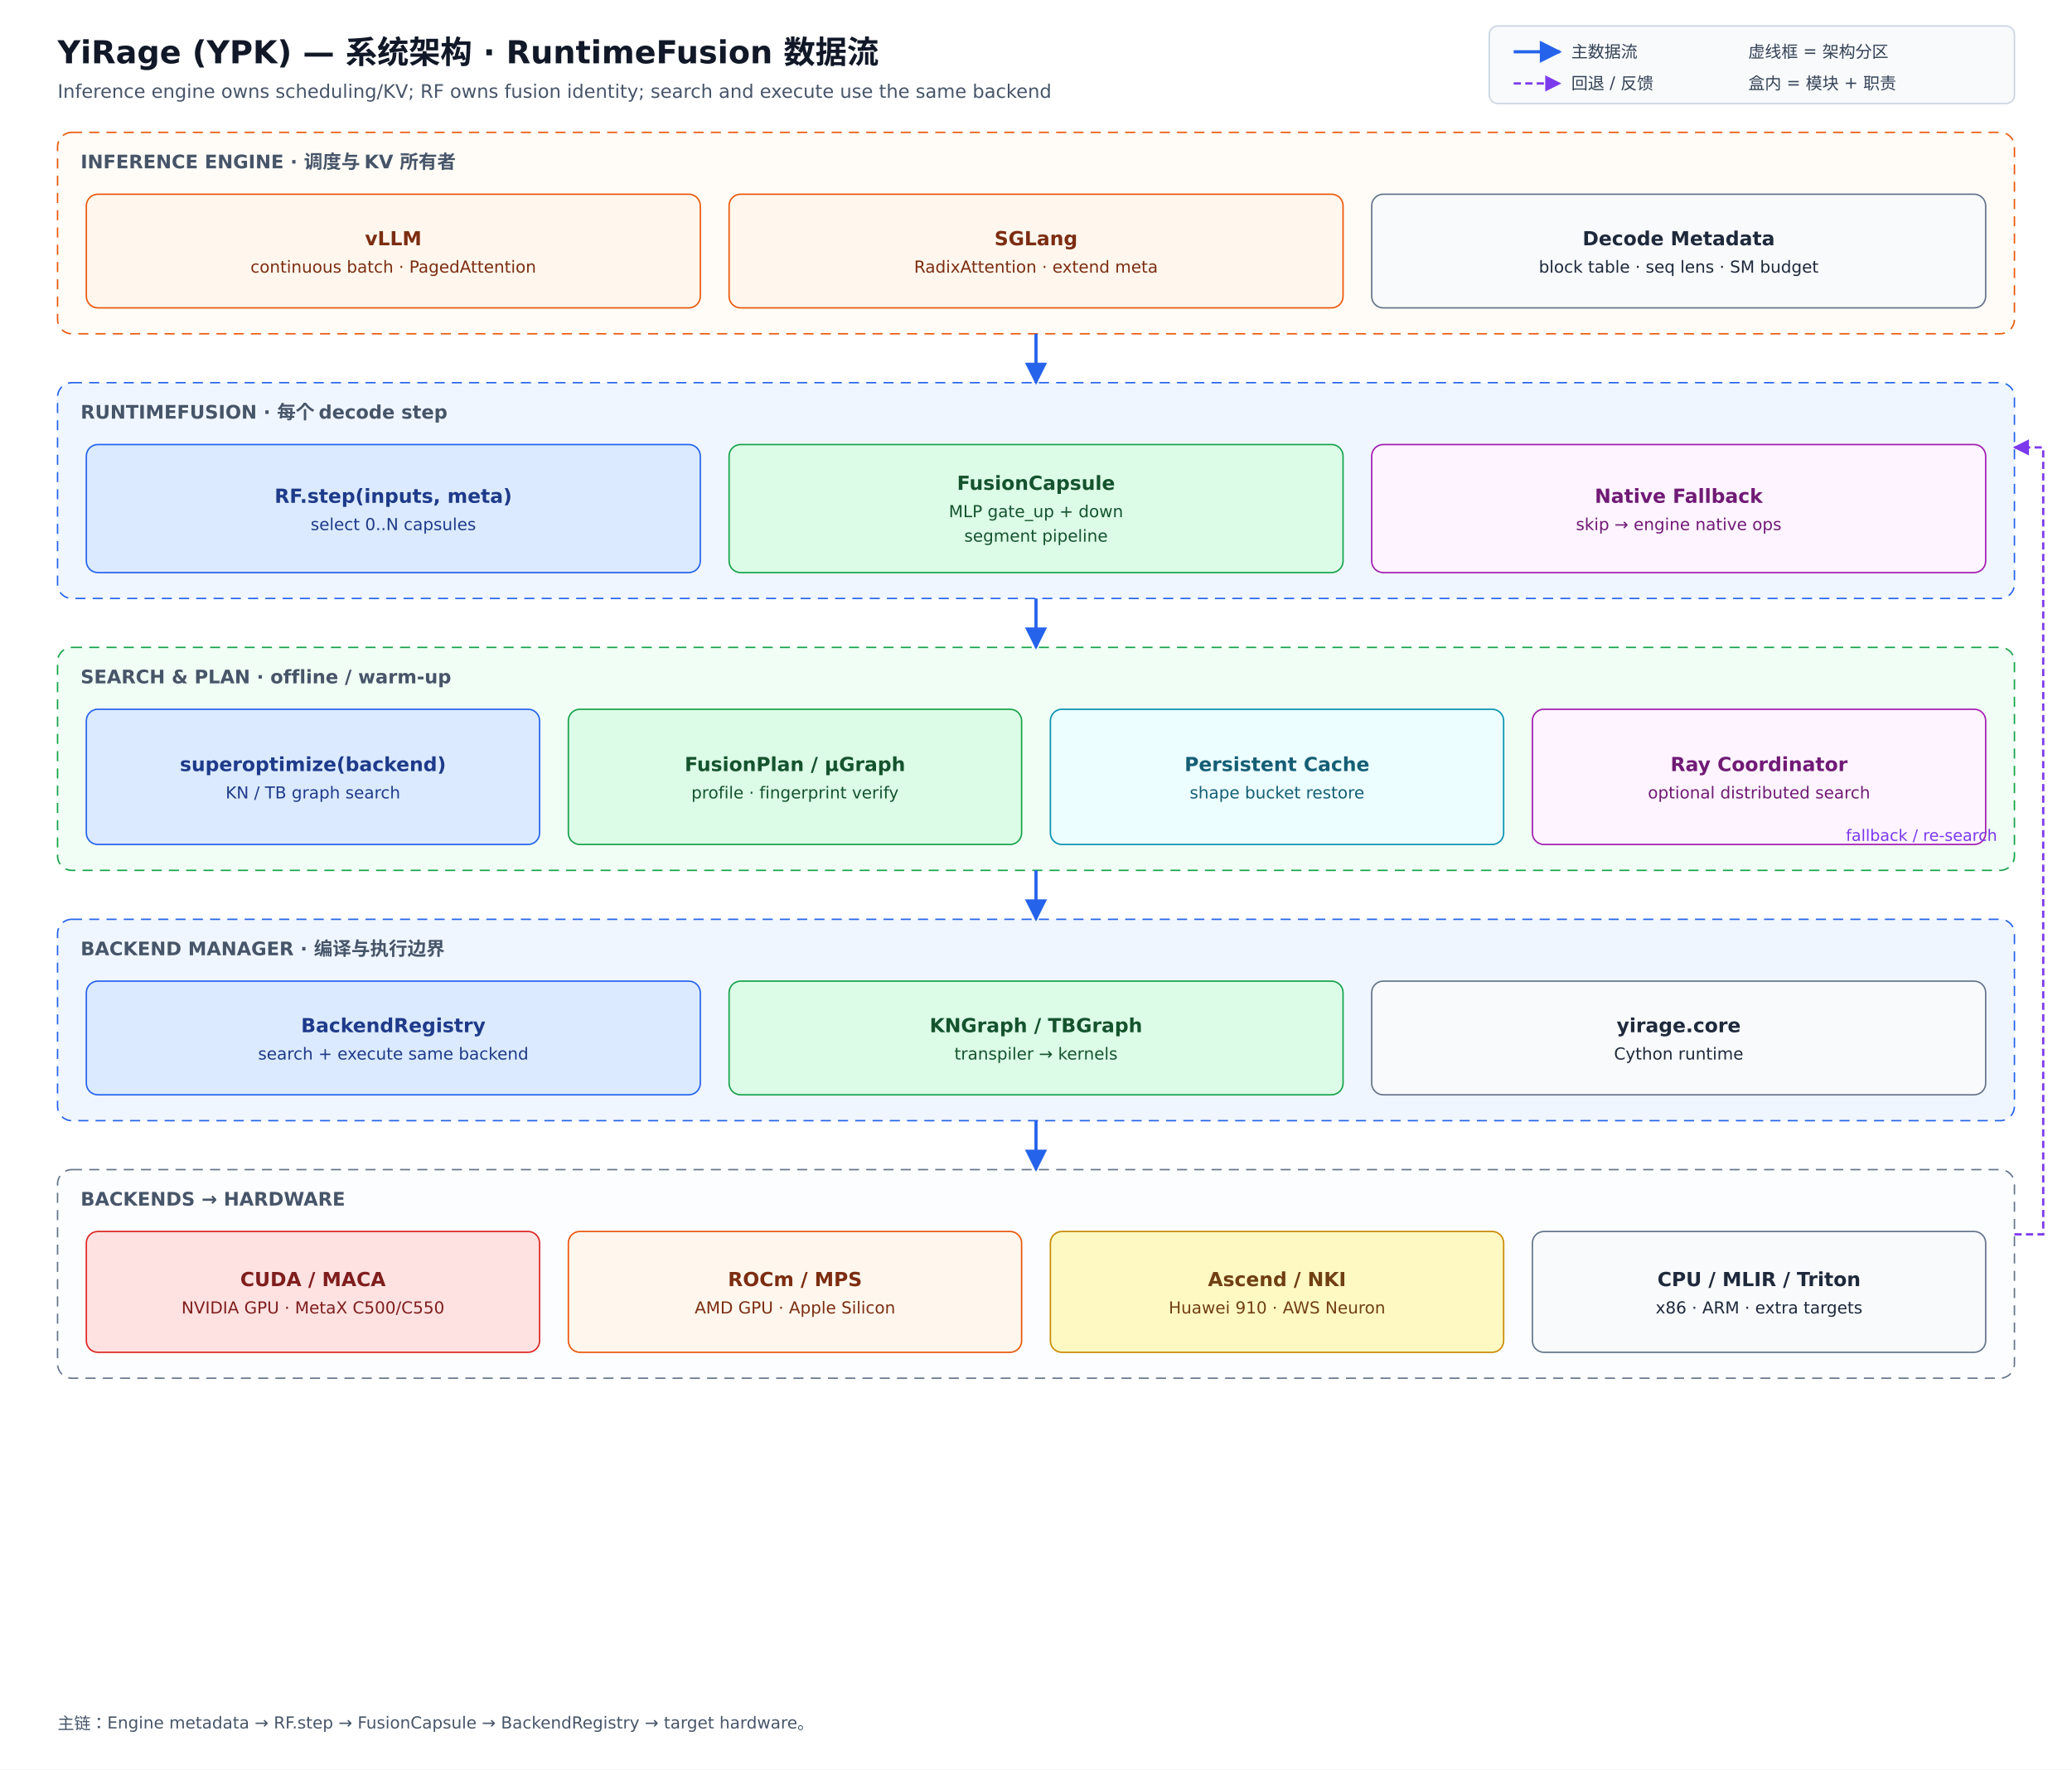
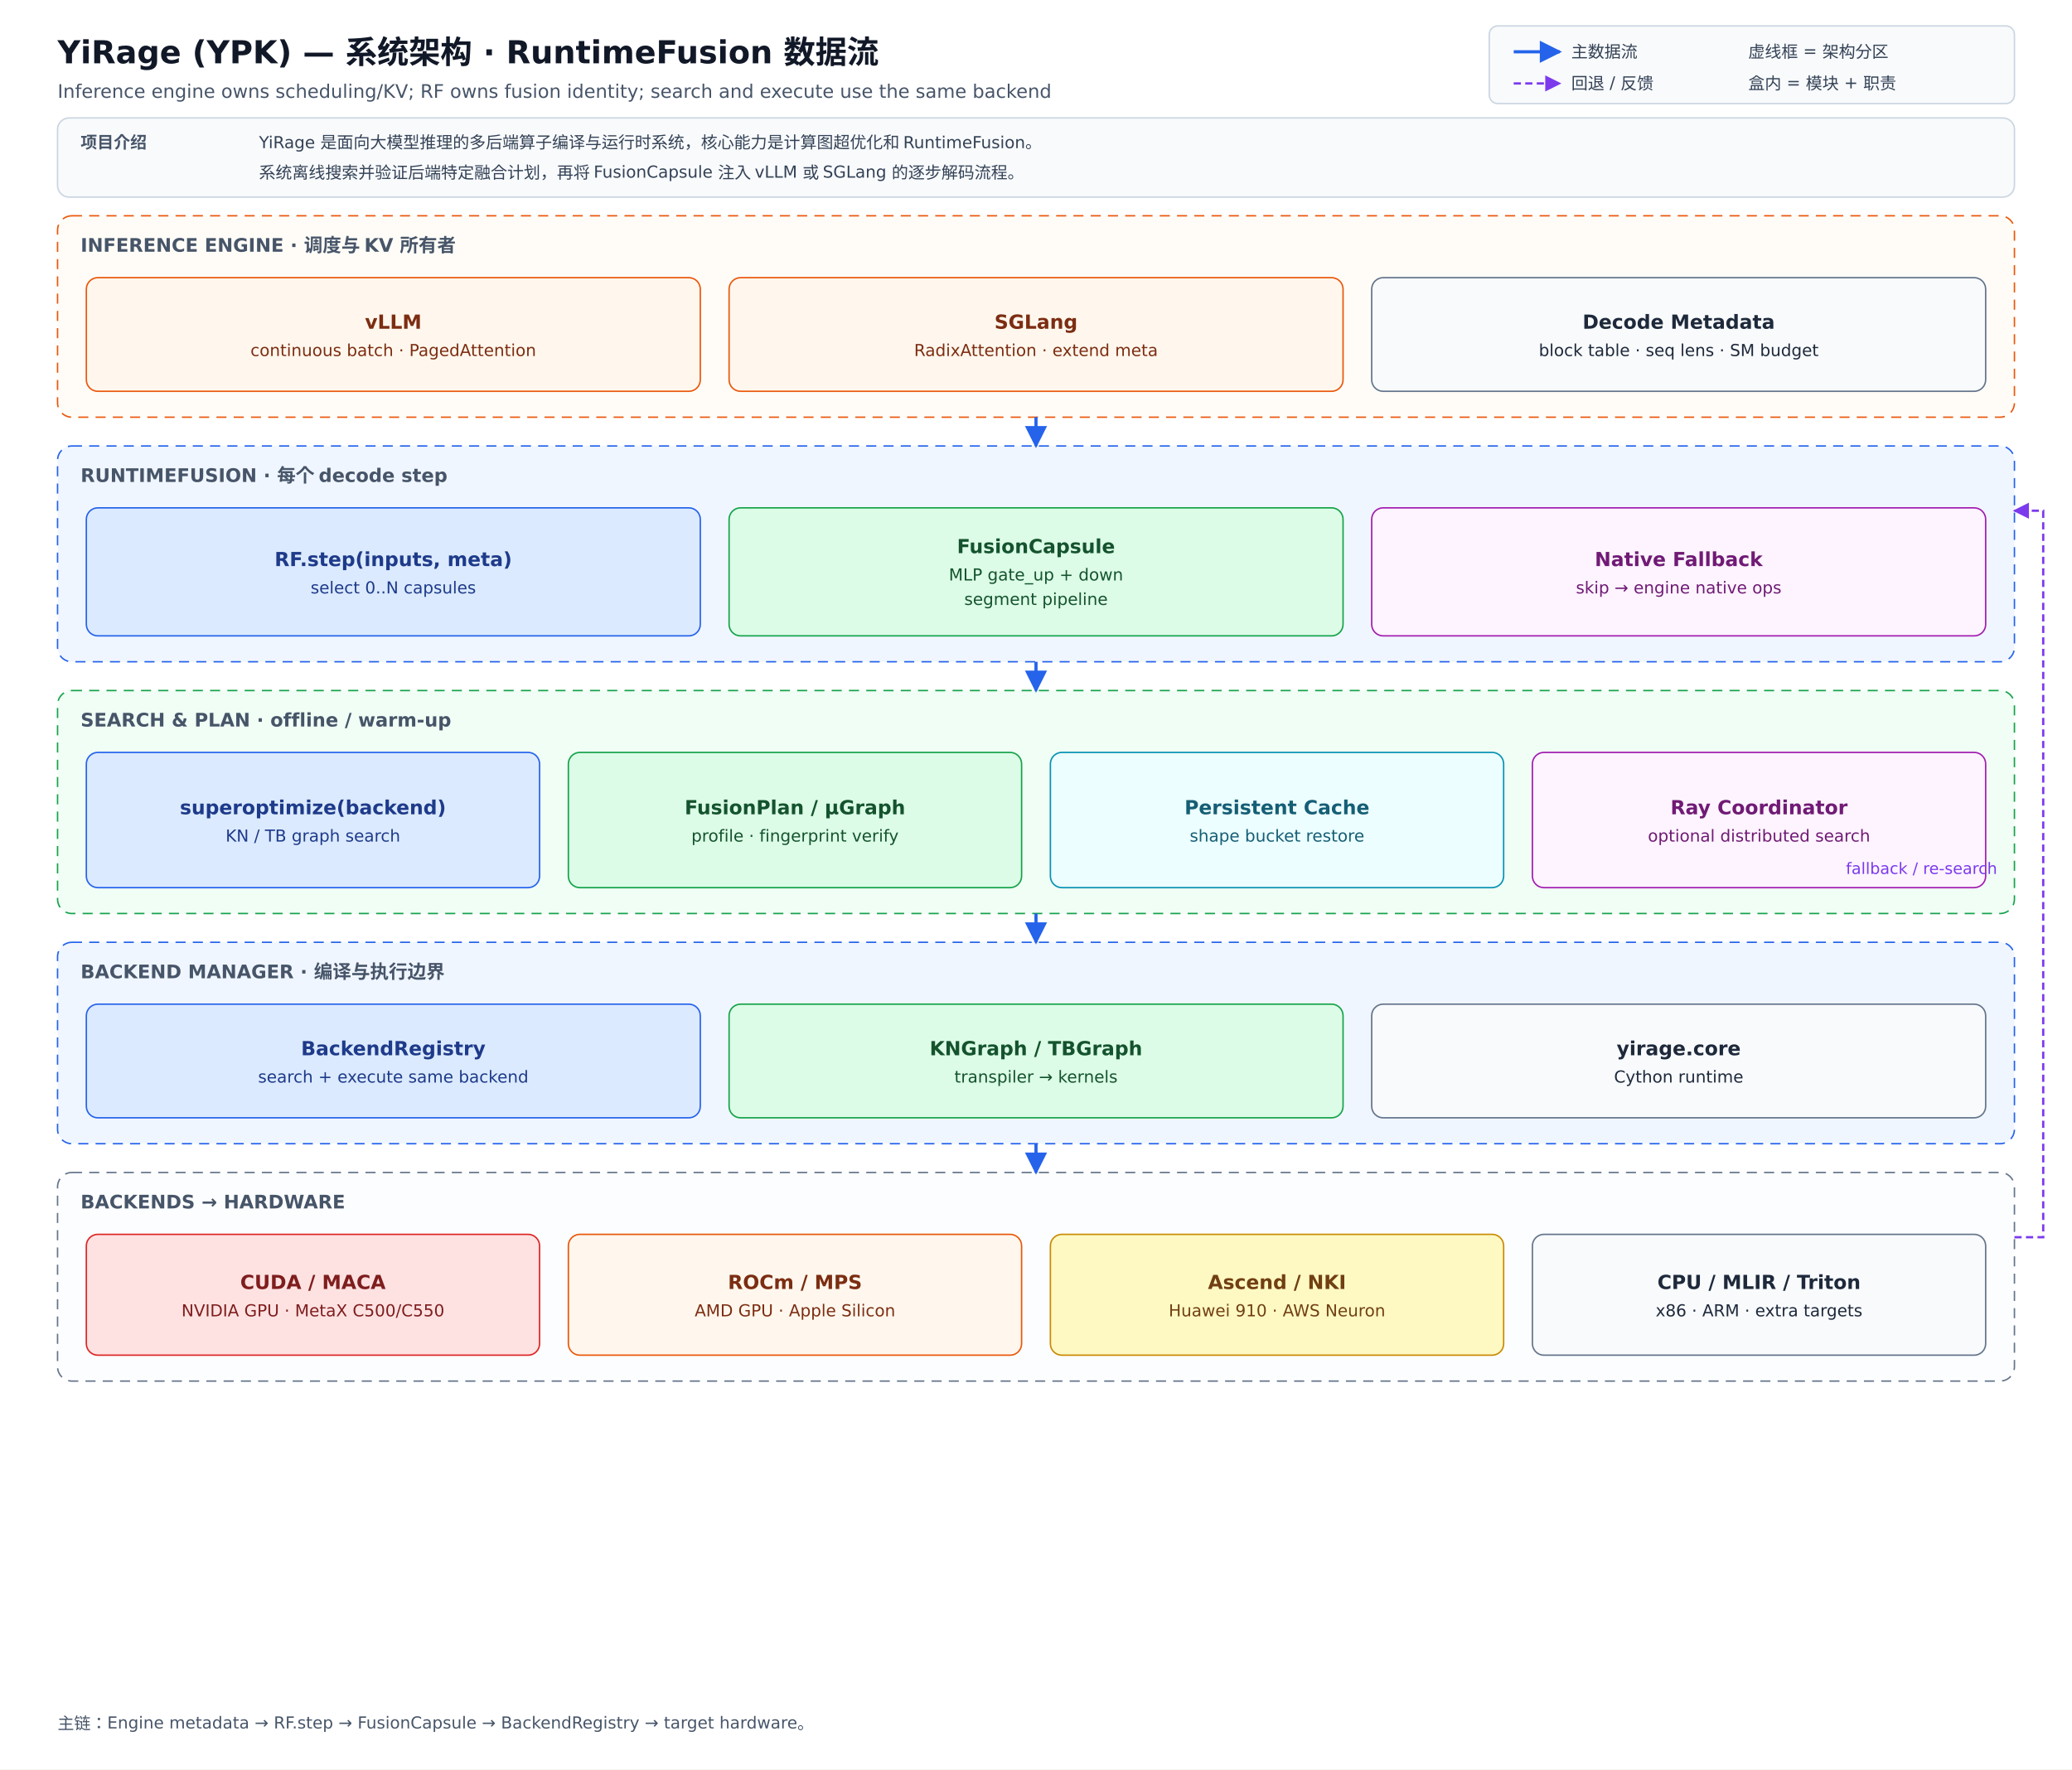
<svg xmlns="http://www.w3.org/2000/svg" viewBox="0 0 1440 1230" font-family="WenQuanYi Micro Hei, DejaVu Sans, sans-serif">
  <defs>
    <marker id="arr" viewBox="0 0 10 10" refX="9" refY="5" markerWidth="7" markerHeight="7" orient="auto">
      <path d="M0,0 L10,5 L0,10 z" fill="#2563eb" />
    </marker>
    <marker id="arrP" viewBox="0 0 10 10" refX="9" refY="5" markerWidth="7" markerHeight="7" orient="auto">
      <path d="M0,0 L10,5 L0,10 z" fill="#7c3aed" />
    </marker>
  </defs>
  <rect x="0" y="0" width="1440" height="1230" fill="#ffffff" />
  <text x="40" y="44" font-size="22" fill="#111827" font-weight="700" text-anchor="start">YiRage (YPK) — 系统架构 · RuntimeFusion 数据流</text>
  <text x="40" y="68" font-size="13" fill="#475569" font-weight="400" text-anchor="start">Inference engine owns scheduling/KV; RF owns fusion identity; search and execute use the same backend</text>
  <rect x="1035" y="18" width="365" height="54" rx="6" fill="#f8fafc" stroke="#cbd5e1" />
  <line x1="1052" y1="36" x2="1084" y2="36" stroke="#2563eb" stroke-width="2.2" marker-end="url(#arr)" />
  <text x="1092" y="40" font-size="11.5" fill="#334155" font-weight="400" text-anchor="start">主数据流</text>
  <line x1="1052" y1="58" x2="1084" y2="58" stroke="#7c3aed" stroke-width="1.6" stroke-dasharray="5,3" marker-end="url(#arrP)" />
  <text x="1092" y="62" font-size="11.5" fill="#334155" font-weight="400" text-anchor="start">回退 / 反馈</text>
  <text x="1215" y="40" font-size="11.5" fill="#334155" font-weight="400" text-anchor="start">虚线框 = 架构分区</text>
  <text x="1215" y="62" font-size="11.5" fill="#334155" font-weight="400" text-anchor="start">盒内 = 模块 + 职责</text>
-   <rect x="40" y="92" width="1360" height="140" rx="10" fill="#fff7ed" fill-opacity="0.42" stroke="#ea580c" stroke-dasharray="7,5" />
-   <text x="56" y="117" font-size="13" fill="#475569" font-weight="700" text-anchor="start">INFERENCE ENGINE · 调度与 KV 所有者</text>
-   <rect x="60.0" y="135" width="426.7" height="79" rx="8" fill="#fff7ed" stroke="#ea580c" />
-   <text x="273.333" y="170.5" font-size="13.5" fill="#7c2d12" font-weight="700" text-anchor="middle">vLLM</text>
-   <text x="273.333" y="189.5" font-size="11.5" fill="#7c2d12" font-weight="400" text-anchor="middle">continuous batch · PagedAttention</text>
-   <rect x="506.7" y="135" width="426.7" height="79" rx="8" fill="#fff7ed" stroke="#ea580c" />
-   <text x="720.0" y="170.5" font-size="13.5" fill="#7c2d12" font-weight="700" text-anchor="middle">SGLang</text>
-   <text x="720.0" y="189.5" font-size="11.5" fill="#7c2d12" font-weight="400" text-anchor="middle">RadixAttention · extend meta</text>
-   <rect x="953.3" y="135" width="426.7" height="79" rx="8" fill="#f8fafc" stroke="#64748b" />
-   <text x="1166.667" y="170.5" font-size="13.5" fill="#1e293b" font-weight="700" text-anchor="middle">Decode Metadata</text>
-   <text x="1166.667" y="189.5" font-size="11.5" fill="#1e293b" font-weight="400" text-anchor="middle">block table · seq lens · SM budget</text>
-   <rect x="40" y="266" width="1360" height="150" rx="10" fill="#dbeafe" fill-opacity="0.42" stroke="#2563eb" stroke-dasharray="7,5" />
-   <text x="56" y="291" font-size="13" fill="#475569" font-weight="700" text-anchor="start">RUNTIMEFUSION · 每个 decode step</text>
-   <rect x="60.0" y="309" width="426.7" height="89" rx="8" fill="#dbeafe" stroke="#2563eb" />
-   <text x="273.333" y="349.5" font-size="13.5" fill="#1e3a8a" font-weight="700" text-anchor="middle">RF.step(inputs, meta)</text>
-   <text x="273.333" y="368.5" font-size="11.5" fill="#1e3a8a" font-weight="400" text-anchor="middle">select 0..N capsules</text>
-   <rect x="506.7" y="309" width="426.7" height="89" rx="8" fill="#dcfce7" stroke="#16a34a" />
-   <text x="720.0" y="340.5" font-size="13.5" fill="#14532d" font-weight="700" text-anchor="middle">FusionCapsule</text>
-   <text x="720.0" y="359.5" font-size="11.5" fill="#14532d" font-weight="400" text-anchor="middle">MLP gate_up + down</text>
-   <text x="720.0" y="376.5" font-size="11.5" fill="#14532d" font-weight="400" text-anchor="middle">segment pipeline</text>
-   <rect x="953.3" y="309" width="426.7" height="89" rx="8" fill="#fdf4ff" stroke="#a21caf" />
-   <text x="1166.667" y="349.5" font-size="13.5" fill="#701a75" font-weight="700" text-anchor="middle">Native Fallback</text>
-   <text x="1166.667" y="368.5" font-size="11.5" fill="#701a75" font-weight="400" text-anchor="middle">skip → engine native ops</text>
-   <rect x="40" y="450" width="1360" height="155" rx="10" fill="#dcfce7" fill-opacity="0.42" stroke="#16a34a" stroke-dasharray="7,5" />
-   <text x="56" y="475" font-size="13" fill="#475569" font-weight="700" text-anchor="start">SEARCH &amp; PLAN · offline / warm-up</text>
-   <rect x="60.0" y="493" width="315.0" height="94" rx="8" fill="#dbeafe" stroke="#2563eb" />
-   <text x="217.5" y="536.0" font-size="13.5" fill="#1e3a8a" font-weight="700" text-anchor="middle">superoptimize(backend)</text>
-   <text x="217.5" y="555.0" font-size="11.5" fill="#1e3a8a" font-weight="400" text-anchor="middle">KN / TB graph search</text>
-   <rect x="395.0" y="493" width="315.0" height="94" rx="8" fill="#dcfce7" stroke="#16a34a" />
-   <text x="552.5" y="536.0" font-size="13.5" fill="#14532d" font-weight="700" text-anchor="middle">FusionPlan / µGraph</text>
-   <text x="552.5" y="555.0" font-size="11.5" fill="#14532d" font-weight="400" text-anchor="middle">profile · fingerprint verify</text>
-   <rect x="730.0" y="493" width="315.0" height="94" rx="8" fill="#ecfeff" stroke="#0891b2" />
-   <text x="887.5" y="536.0" font-size="13.5" fill="#155e75" font-weight="700" text-anchor="middle">Persistent Cache</text>
-   <text x="887.5" y="555.0" font-size="11.5" fill="#155e75" font-weight="400" text-anchor="middle">shape bucket restore</text>
-   <rect x="1065.0" y="493" width="315.0" height="94" rx="8" fill="#fdf4ff" stroke="#a21caf" />
-   <text x="1222.5" y="536.0" font-size="13.5" fill="#701a75" font-weight="700" text-anchor="middle">Ray Coordinator</text>
-   <text x="1222.5" y="555.0" font-size="11.5" fill="#701a75" font-weight="400" text-anchor="middle">optional distributed search</text>
-   <rect x="40" y="639" width="1360" height="140" rx="10" fill="#dbeafe" fill-opacity="0.42" stroke="#2563eb" stroke-dasharray="7,5" />
-   <text x="56" y="664" font-size="13" fill="#475569" font-weight="700" text-anchor="start">BACKEND MANAGER · 编译与执行边界</text>
-   <rect x="60.0" y="682" width="426.7" height="79" rx="8" fill="#dbeafe" stroke="#2563eb" />
-   <text x="273.333" y="717.5" font-size="13.5" fill="#1e3a8a" font-weight="700" text-anchor="middle">BackendRegistry</text>
-   <text x="273.333" y="736.5" font-size="11.5" fill="#1e3a8a" font-weight="400" text-anchor="middle">search + execute same backend</text>
-   <rect x="506.7" y="682" width="426.7" height="79" rx="8" fill="#dcfce7" stroke="#16a34a" />
-   <text x="720.0" y="717.5" font-size="13.5" fill="#14532d" font-weight="700" text-anchor="middle">KNGraph / TBGraph</text>
-   <text x="720.0" y="736.5" font-size="11.5" fill="#14532d" font-weight="400" text-anchor="middle">transpiler → kernels</text>
-   <rect x="953.3" y="682" width="426.7" height="79" rx="8" fill="#f8fafc" stroke="#64748b" />
-   <text x="1166.667" y="717.5" font-size="13.5" fill="#1e293b" font-weight="700" text-anchor="middle">yirage.core</text>
-   <text x="1166.667" y="736.5" font-size="11.5" fill="#1e293b" font-weight="400" text-anchor="middle">Cython runtime</text>
-   <rect x="40" y="813" width="1360" height="145" rx="10" fill="#f8fafc" fill-opacity="0.42" stroke="#64748b" stroke-dasharray="7,5" />
-   <text x="56" y="838" font-size="13" fill="#475569" font-weight="700" text-anchor="start">BACKENDS → HARDWARE</text>
-   <rect x="60.0" y="856" width="315.0" height="84" rx="8" fill="#fee2e2" stroke="#dc2626" />
-   <text x="217.5" y="894.0" font-size="13.5" fill="#7f1d1d" font-weight="700" text-anchor="middle">CUDA / MACA</text>
-   <text x="217.5" y="913.0" font-size="11.5" fill="#7f1d1d" font-weight="400" text-anchor="middle">NVIDIA GPU · MetaX C500/C550</text>
-   <rect x="395.0" y="856" width="315.0" height="84" rx="8" fill="#fff7ed" stroke="#ea580c" />
-   <text x="552.5" y="894.0" font-size="13.5" fill="#7c2d12" font-weight="700" text-anchor="middle">ROCm / MPS</text>
-   <text x="552.5" y="913.0" font-size="11.5" fill="#7c2d12" font-weight="400" text-anchor="middle">AMD GPU · Apple Silicon</text>
-   <rect x="730.0" y="856" width="315.0" height="84" rx="8" fill="#fef9c3" stroke="#ca8a04" />
-   <text x="887.5" y="894.0" font-size="13.5" fill="#713f12" font-weight="700" text-anchor="middle">Ascend / NKI</text>
-   <text x="887.5" y="913.0" font-size="11.5" fill="#713f12" font-weight="400" text-anchor="middle">Huawei 910 · AWS Neuron</text>
-   <rect x="1065.0" y="856" width="315.0" height="84" rx="8" fill="#f8fafc" stroke="#64748b" />
-   <text x="1222.5" y="894.0" font-size="13.5" fill="#1e293b" font-weight="700" text-anchor="middle">CPU / MLIR / Triton</text>
-   <text x="1222.5" y="913.0" font-size="11.5" fill="#1e293b" font-weight="400" text-anchor="middle">x86 · ARM · extra targets</text>
-   <line x1="720" y1="232" x2="720" y2="266" stroke="#2563eb" stroke-width="2.2" marker-end="url(#arr)" />
-   <line x1="720" y1="416" x2="720" y2="450" stroke="#2563eb" stroke-width="2.2" marker-end="url(#arr)" />
-   <line x1="720" y1="605" x2="720" y2="639" stroke="#2563eb" stroke-width="2.2" marker-end="url(#arr)" />
-   <line x1="720" y1="779" x2="720" y2="813" stroke="#2563eb" stroke-width="2.2" marker-end="url(#arr)" />
-   <path d="M 1400,858 L 1420,858 L 1420,311 L 1400,311" fill="none" stroke="#7c3aed" stroke-width="1.6" stroke-dasharray="5,3" marker-end="url(#arrP)" />
-   <text x="1388" y="584.5" font-size="11" fill="#7c3aed" font-weight="400" text-anchor="end">fallback / re-search</text>
+   <rect x="40" y="82" width="1360" height="55" rx="8" fill="#f8fafc" stroke="#cbd5e1" />
+   <text x="56" y="103" font-size="11.5" fill="#475569" font-weight="700" text-anchor="start">项目介绍</text>
+   <text x="180" y="103" font-size="11.5" fill="#334155" font-weight="400" text-anchor="start">YiRage 是面向大模型推理的多后端算子编译与运行时系统，核心能力是计算图超优化和 RuntimeFusion。</text>
+   <text x="180" y="124" font-size="11.5" fill="#334155" font-weight="400" text-anchor="start">系统离线搜索并验证后端特定融合计划，再将 FusionCapsule 注入 vLLM 或 SGLang 的逐步解码流程。</text>
+   <rect x="40" y="150" width="1360" height="140" rx="10" fill="#fff7ed" fill-opacity="0.42" stroke="#ea580c" stroke-dasharray="7,5" />
+   <text x="56" y="175" font-size="13" fill="#475569" font-weight="700" text-anchor="start">INFERENCE ENGINE · 调度与 KV 所有者</text>
+   <rect x="60.0" y="193" width="426.7" height="79" rx="8" fill="#fff7ed" stroke="#ea580c" />
+   <text x="273.333" y="228.5" font-size="13.5" fill="#7c2d12" font-weight="700" text-anchor="middle">vLLM</text>
+   <text x="273.333" y="247.5" font-size="11.5" fill="#7c2d12" font-weight="400" text-anchor="middle">continuous batch · PagedAttention</text>
+   <rect x="506.7" y="193" width="426.7" height="79" rx="8" fill="#fff7ed" stroke="#ea580c" />
+   <text x="720.0" y="228.5" font-size="13.5" fill="#7c2d12" font-weight="700" text-anchor="middle">SGLang</text>
+   <text x="720.0" y="247.5" font-size="11.5" fill="#7c2d12" font-weight="400" text-anchor="middle">RadixAttention · extend meta</text>
+   <rect x="953.3" y="193" width="426.7" height="79" rx="8" fill="#f8fafc" stroke="#64748b" />
+   <text x="1166.667" y="228.5" font-size="13.5" fill="#1e293b" font-weight="700" text-anchor="middle">Decode Metadata</text>
+   <text x="1166.667" y="247.5" font-size="11.5" fill="#1e293b" font-weight="400" text-anchor="middle">block table · seq lens · SM budget</text>
+   <rect x="40" y="310" width="1360" height="150" rx="10" fill="#dbeafe" fill-opacity="0.42" stroke="#2563eb" stroke-dasharray="7,5" />
+   <text x="56" y="335" font-size="13" fill="#475569" font-weight="700" text-anchor="start">RUNTIMEFUSION · 每个 decode step</text>
+   <rect x="60.0" y="353" width="426.7" height="89" rx="8" fill="#dbeafe" stroke="#2563eb" />
+   <text x="273.333" y="393.5" font-size="13.5" fill="#1e3a8a" font-weight="700" text-anchor="middle">RF.step(inputs, meta)</text>
+   <text x="273.333" y="412.5" font-size="11.5" fill="#1e3a8a" font-weight="400" text-anchor="middle">select 0..N capsules</text>
+   <rect x="506.7" y="353" width="426.7" height="89" rx="8" fill="#dcfce7" stroke="#16a34a" />
+   <text x="720.0" y="384.5" font-size="13.5" fill="#14532d" font-weight="700" text-anchor="middle">FusionCapsule</text>
+   <text x="720.0" y="403.5" font-size="11.5" fill="#14532d" font-weight="400" text-anchor="middle">MLP gate_up + down</text>
+   <text x="720.0" y="420.5" font-size="11.5" fill="#14532d" font-weight="400" text-anchor="middle">segment pipeline</text>
+   <rect x="953.3" y="353" width="426.7" height="89" rx="8" fill="#fdf4ff" stroke="#a21caf" />
+   <text x="1166.667" y="393.5" font-size="13.5" fill="#701a75" font-weight="700" text-anchor="middle">Native Fallback</text>
+   <text x="1166.667" y="412.5" font-size="11.5" fill="#701a75" font-weight="400" text-anchor="middle">skip → engine native ops</text>
+   <rect x="40" y="480" width="1360" height="155" rx="10" fill="#dcfce7" fill-opacity="0.42" stroke="#16a34a" stroke-dasharray="7,5" />
+   <text x="56" y="505" font-size="13" fill="#475569" font-weight="700" text-anchor="start">SEARCH &amp; PLAN · offline / warm-up</text>
+   <rect x="60.0" y="523" width="315.0" height="94" rx="8" fill="#dbeafe" stroke="#2563eb" />
+   <text x="217.5" y="566.0" font-size="13.5" fill="#1e3a8a" font-weight="700" text-anchor="middle">superoptimize(backend)</text>
+   <text x="217.5" y="585.0" font-size="11.5" fill="#1e3a8a" font-weight="400" text-anchor="middle">KN / TB graph search</text>
+   <rect x="395.0" y="523" width="315.0" height="94" rx="8" fill="#dcfce7" stroke="#16a34a" />
+   <text x="552.5" y="566.0" font-size="13.5" fill="#14532d" font-weight="700" text-anchor="middle">FusionPlan / µGraph</text>
+   <text x="552.5" y="585.0" font-size="11.5" fill="#14532d" font-weight="400" text-anchor="middle">profile · fingerprint verify</text>
+   <rect x="730.0" y="523" width="315.0" height="94" rx="8" fill="#ecfeff" stroke="#0891b2" />
+   <text x="887.5" y="566.0" font-size="13.5" fill="#155e75" font-weight="700" text-anchor="middle">Persistent Cache</text>
+   <text x="887.5" y="585.0" font-size="11.5" fill="#155e75" font-weight="400" text-anchor="middle">shape bucket restore</text>
+   <rect x="1065.0" y="523" width="315.0" height="94" rx="8" fill="#fdf4ff" stroke="#a21caf" />
+   <text x="1222.5" y="566.0" font-size="13.5" fill="#701a75" font-weight="700" text-anchor="middle">Ray Coordinator</text>
+   <text x="1222.5" y="585.0" font-size="11.5" fill="#701a75" font-weight="400" text-anchor="middle">optional distributed search</text>
+   <rect x="40" y="655" width="1360" height="140" rx="10" fill="#dbeafe" fill-opacity="0.42" stroke="#2563eb" stroke-dasharray="7,5" />
+   <text x="56" y="680" font-size="13" fill="#475569" font-weight="700" text-anchor="start">BACKEND MANAGER · 编译与执行边界</text>
+   <rect x="60.0" y="698" width="426.7" height="79" rx="8" fill="#dbeafe" stroke="#2563eb" />
+   <text x="273.333" y="733.5" font-size="13.5" fill="#1e3a8a" font-weight="700" text-anchor="middle">BackendRegistry</text>
+   <text x="273.333" y="752.5" font-size="11.5" fill="#1e3a8a" font-weight="400" text-anchor="middle">search + execute same backend</text>
+   <rect x="506.7" y="698" width="426.7" height="79" rx="8" fill="#dcfce7" stroke="#16a34a" />
+   <text x="720.0" y="733.5" font-size="13.5" fill="#14532d" font-weight="700" text-anchor="middle">KNGraph / TBGraph</text>
+   <text x="720.0" y="752.5" font-size="11.5" fill="#14532d" font-weight="400" text-anchor="middle">transpiler → kernels</text>
+   <rect x="953.3" y="698" width="426.7" height="79" rx="8" fill="#f8fafc" stroke="#64748b" />
+   <text x="1166.667" y="733.5" font-size="13.5" fill="#1e293b" font-weight="700" text-anchor="middle">yirage.core</text>
+   <text x="1166.667" y="752.5" font-size="11.5" fill="#1e293b" font-weight="400" text-anchor="middle">Cython runtime</text>
+   <rect x="40" y="815" width="1360" height="145" rx="10" fill="#f8fafc" fill-opacity="0.42" stroke="#64748b" stroke-dasharray="7,5" />
+   <text x="56" y="840" font-size="13" fill="#475569" font-weight="700" text-anchor="start">BACKENDS → HARDWARE</text>
+   <rect x="60.0" y="858" width="315.0" height="84" rx="8" fill="#fee2e2" stroke="#dc2626" />
+   <text x="217.5" y="896.0" font-size="13.5" fill="#7f1d1d" font-weight="700" text-anchor="middle">CUDA / MACA</text>
+   <text x="217.5" y="915.0" font-size="11.5" fill="#7f1d1d" font-weight="400" text-anchor="middle">NVIDIA GPU · MetaX C500/C550</text>
+   <rect x="395.0" y="858" width="315.0" height="84" rx="8" fill="#fff7ed" stroke="#ea580c" />
+   <text x="552.5" y="896.0" font-size="13.5" fill="#7c2d12" font-weight="700" text-anchor="middle">ROCm / MPS</text>
+   <text x="552.5" y="915.0" font-size="11.5" fill="#7c2d12" font-weight="400" text-anchor="middle">AMD GPU · Apple Silicon</text>
+   <rect x="730.0" y="858" width="315.0" height="84" rx="8" fill="#fef9c3" stroke="#ca8a04" />
+   <text x="887.5" y="896.0" font-size="13.5" fill="#713f12" font-weight="700" text-anchor="middle">Ascend / NKI</text>
+   <text x="887.5" y="915.0" font-size="11.5" fill="#713f12" font-weight="400" text-anchor="middle">Huawei 910 · AWS Neuron</text>
+   <rect x="1065.0" y="858" width="315.0" height="84" rx="8" fill="#f8fafc" stroke="#64748b" />
+   <text x="1222.5" y="896.0" font-size="13.5" fill="#1e293b" font-weight="700" text-anchor="middle">CPU / MLIR / Triton</text>
+   <text x="1222.5" y="915.0" font-size="11.5" fill="#1e293b" font-weight="400" text-anchor="middle">x86 · ARM · extra targets</text>
+   <line x1="720" y1="290" x2="720" y2="310" stroke="#2563eb" stroke-width="2.2" marker-end="url(#arr)" />
+   <line x1="720" y1="460" x2="720" y2="480" stroke="#2563eb" stroke-width="2.2" marker-end="url(#arr)" />
+   <line x1="720" y1="635" x2="720" y2="655" stroke="#2563eb" stroke-width="2.2" marker-end="url(#arr)" />
+   <line x1="720" y1="795" x2="720" y2="815" stroke="#2563eb" stroke-width="2.2" marker-end="url(#arr)" />
+   <path d="M 1400,860 L 1420,860 L 1420,355 L 1400,355" fill="none" stroke="#7c3aed" stroke-width="1.6" stroke-dasharray="5,3" marker-end="url(#arrP)" />
+   <text x="1388" y="607.5" font-size="11" fill="#7c3aed" font-weight="400" text-anchor="end">fallback / re-search</text>
  <text x="40" y="1202" font-size="11.5" fill="#475569" font-weight="400" text-anchor="start">主链：Engine metadata → RF.step → FusionCapsule → BackendRegistry → target hardware。</text>
</svg>
